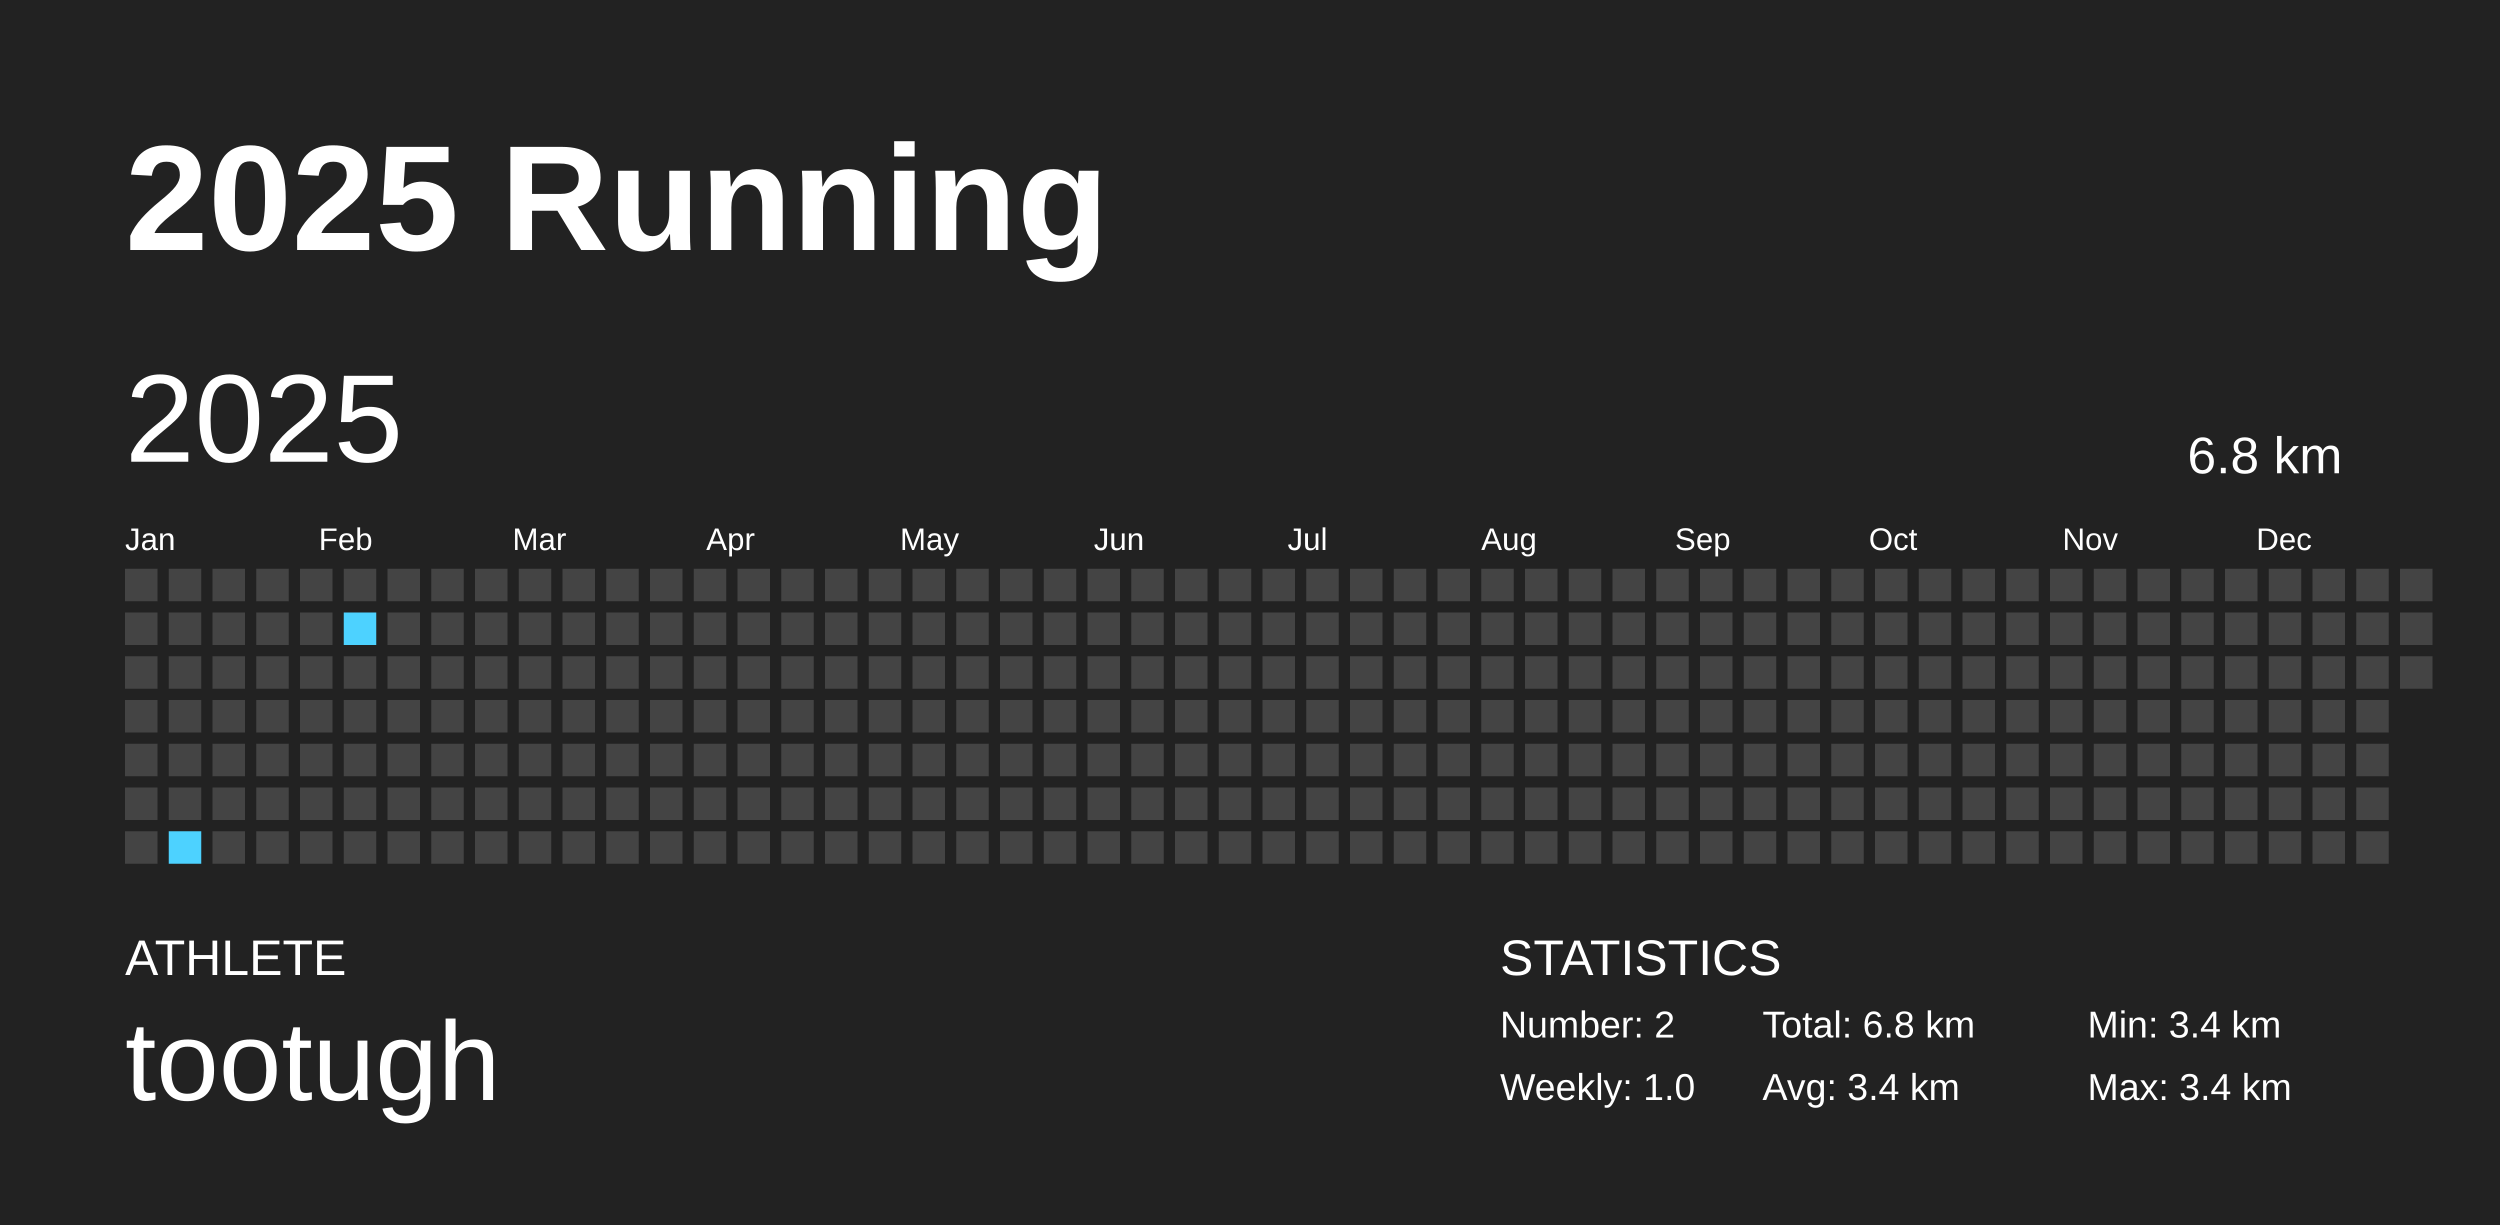
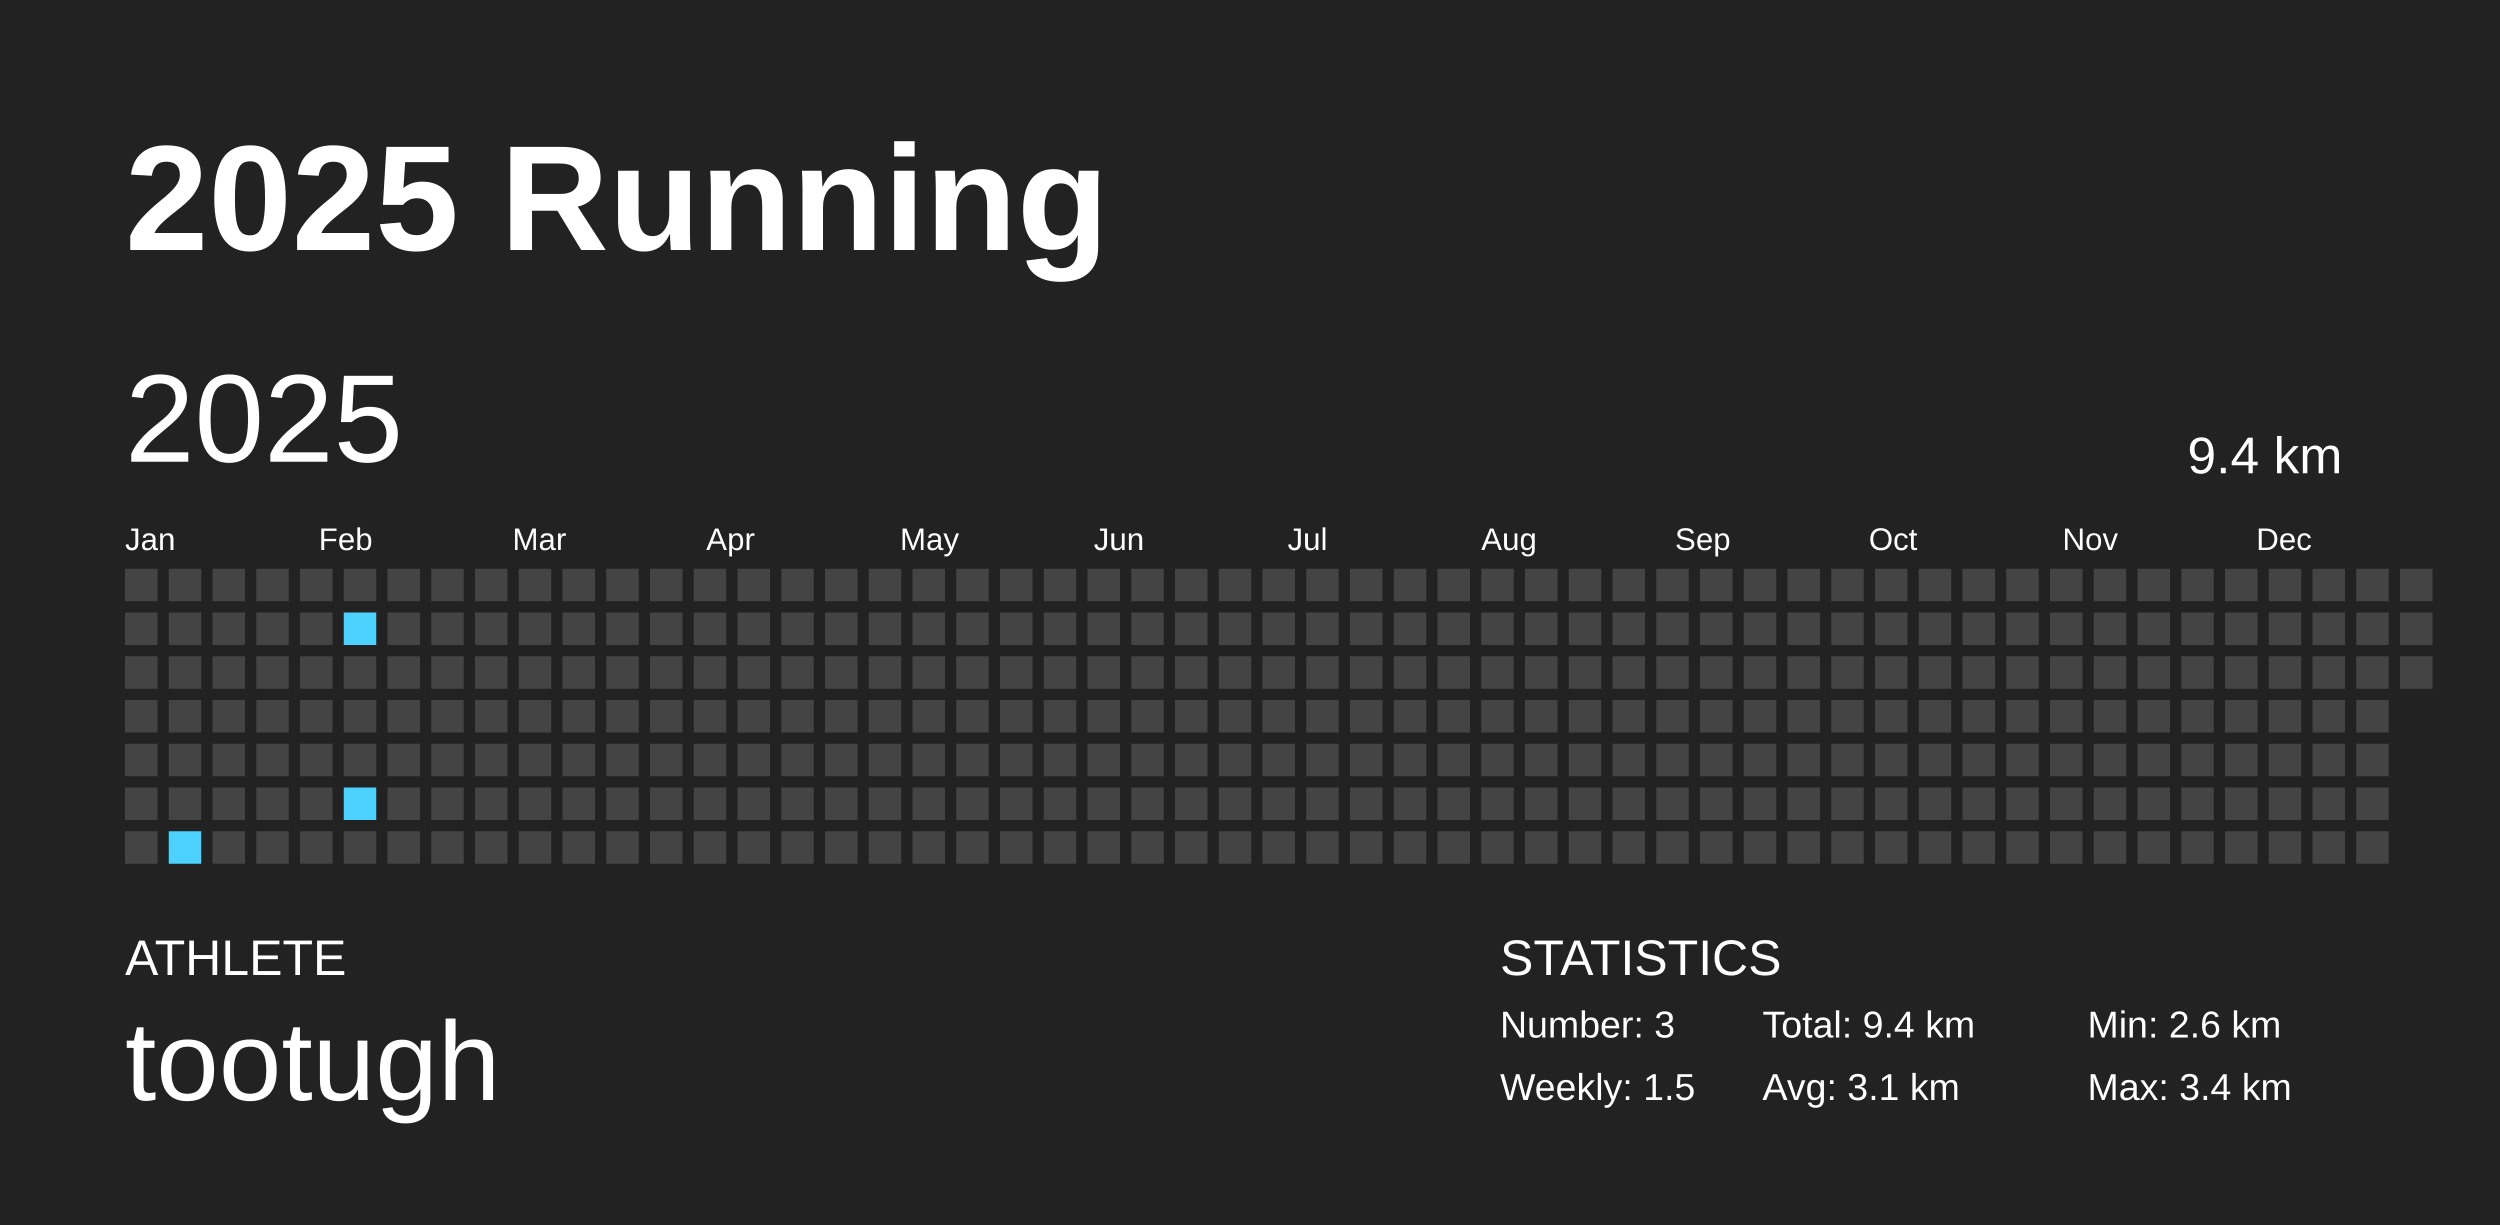
<svg xmlns="http://www.w3.org/2000/svg" baseProfile="full" height="98mm" version="1.1" viewBox="0,0,200,98" width="200mm">
  <defs />
  <rect fill="#222222" height="98" width="200" x="0" y="0" />
  <text fill="#FFFFFF" style="font-size:12px; font-family:Arial; font-weight:bold;" x="10" y="20">2025 Running</text>
  <text fill="#FFFFFF" style="font-size:4px; font-family:Arial" x="10" y="78">ATHLETE</text>
  <text fill="#FFFFFF" style="font-size:9px; font-family:Arial" x="10" y="88">tootugh</text>
  <text fill="#FFFFFF" style="font-size:4px; font-family:Arial" x="120" y="78">STATISTICS</text>
-   <text fill="#FFFFFF" style="font-size:3px; font-family:Arial" x="120" y="83">Number: 2</text>
-   <text fill="#FFFFFF" style="font-size:3px; font-family:Arial" x="120" y="88">Weekly: 1.0</text>
-   <text fill="#FFFFFF" style="font-size:3px; font-family:Arial" x="141" y="83">Total: 6.8 km</text>
-   <text fill="#FFFFFF" style="font-size:3px; font-family:Arial" x="141" y="88">Avg: 3.4 km</text>
-   <text fill="#FFFFFF" style="font-size:3px; font-family:Arial" x="167" y="83">Min: 3.4 km</text>
+   <text fill="#FFFFFF" style="font-size:3px; font-family:Arial" x="120" y="83">Number: 3</text>
+   <text fill="#FFFFFF" style="font-size:3px; font-family:Arial" x="120" y="88">Weekly: 1.5</text>
+   <text fill="#FFFFFF" style="font-size:3px; font-family:Arial" x="141" y="83">Total: 9.4 km</text>
+   <text fill="#FFFFFF" style="font-size:3px; font-family:Arial" x="141" y="88">Avg: 3.1 km</text>
+   <text fill="#FFFFFF" style="font-size:3px; font-family:Arial" x="167" y="83">Min: 2.6 km</text>
  <text fill="#FFFFFF" style="font-size:3px; font-family:Arial" x="167" y="88">Max: 3.4 km</text>
  <text dominant-baseline="hanging" fill="#FFFFFF" style="font-size:10.0px; font-family:Arial;" x="10" y="30">2025</text>
-   <text dominant-baseline="hanging" fill="#FFFFFF" style="font-size:4.125px; font-family:Arial;" x="175" y="35">6.8 km</text>
+   <text dominant-baseline="hanging" fill="#FFFFFF" style="font-size:4.125px; font-family:Arial;" x="175" y="35">9.4 km</text>
  <text fill="#FFFFFF" style="font-size:2.5px; font-family:Arial" x="10.0" y="44">Jan</text>
  <text fill="#FFFFFF" style="font-size:2.5px; font-family:Arial" x="25.5" y="44">Feb</text>
  <text fill="#FFFFFF" style="font-size:2.5px; font-family:Arial" x="41.0" y="44">Mar</text>
  <text fill="#FFFFFF" style="font-size:2.5px; font-family:Arial" x="56.5" y="44">Apr</text>
  <text fill="#FFFFFF" style="font-size:2.5px; font-family:Arial" x="72.0" y="44">May</text>
  <text fill="#FFFFFF" style="font-size:2.5px; font-family:Arial" x="87.5" y="44">Jun</text>
  <text fill="#FFFFFF" style="font-size:2.5px; font-family:Arial" x="103.0" y="44">Jul</text>
  <text fill="#FFFFFF" style="font-size:2.5px; font-family:Arial" x="118.5" y="44">Aug</text>
  <text fill="#FFFFFF" style="font-size:2.5px; font-family:Arial" x="134.0" y="44">Sep</text>
  <text fill="#FFFFFF" style="font-size:2.5px; font-family:Arial" x="149.5" y="44">Oct</text>
  <text fill="#FFFFFF" style="font-size:2.5px; font-family:Arial" x="165.0" y="44">Nov</text>
  <text fill="#FFFFFF" style="font-size:2.5px; font-family:Arial" x="180.5" y="44">Dec</text>
  <rect fill="#444444" height="2.6" width="2.6" x="10.0" y="45.5" />
  <rect fill="#444444" height="2.6" width="2.6" x="10.0" y="49.0" />
  <rect fill="#444444" height="2.6" width="2.6" x="10.0" y="52.5" />
  <rect fill="#444444" height="2.6" width="2.6" x="10.0" y="56.0" />
  <rect fill="#444444" height="2.6" width="2.6" x="10.0" y="59.5" />
  <rect fill="#444444" height="2.6" width="2.6" x="10.0" y="63.0" />
  <rect fill="#444444" height="2.6" width="2.6" x="10.0" y="66.5" />
  <rect fill="#444444" height="2.6" width="2.6" x="13.5" y="45.5" />
  <rect fill="#444444" height="2.6" width="2.6" x="13.5" y="49.0" />
  <rect fill="#444444" height="2.6" width="2.6" x="13.5" y="52.5" />
  <rect fill="#444444" height="2.6" width="2.6" x="13.5" y="56.0" />
  <rect fill="#444444" height="2.6" width="2.6" x="13.5" y="59.5" />
  <rect fill="#444444" height="2.6" width="2.6" x="13.5" y="63.0" />
  <rect fill="#4dd2ff" height="2.6" width="2.6" x="13.5" y="66.5" />
  <rect fill="#444444" height="2.6" width="2.6" x="17.0" y="45.5" />
  <rect fill="#444444" height="2.6" width="2.6" x="17.0" y="49.0" />
  <rect fill="#444444" height="2.6" width="2.6" x="17.0" y="52.5" />
  <rect fill="#444444" height="2.6" width="2.6" x="17.0" y="56.0" />
  <rect fill="#444444" height="2.6" width="2.6" x="17.0" y="59.5" />
  <rect fill="#444444" height="2.6" width="2.6" x="17.0" y="63.0" />
  <rect fill="#444444" height="2.6" width="2.6" x="17.0" y="66.5" />
  <rect fill="#444444" height="2.6" width="2.6" x="20.5" y="45.5" />
  <rect fill="#444444" height="2.6" width="2.6" x="20.5" y="49.0" />
  <rect fill="#444444" height="2.6" width="2.6" x="20.5" y="52.5" />
  <rect fill="#444444" height="2.6" width="2.6" x="20.5" y="56.0" />
  <rect fill="#444444" height="2.6" width="2.6" x="20.5" y="59.5" />
  <rect fill="#444444" height="2.6" width="2.6" x="20.5" y="63.0" />
  <rect fill="#444444" height="2.6" width="2.6" x="20.5" y="66.5" />
  <rect fill="#444444" height="2.6" width="2.6" x="24.0" y="45.5" />
  <rect fill="#444444" height="2.6" width="2.6" x="24.0" y="49.0" />
  <rect fill="#444444" height="2.6" width="2.6" x="24.0" y="52.5" />
  <rect fill="#444444" height="2.6" width="2.6" x="24.0" y="56.0" />
  <rect fill="#444444" height="2.6" width="2.6" x="24.0" y="59.5" />
  <rect fill="#444444" height="2.6" width="2.6" x="24.0" y="63.0" />
  <rect fill="#444444" height="2.6" width="2.6" x="24.0" y="66.5" />
  <rect fill="#444444" height="2.6" width="2.6" x="27.5" y="45.5" />
  <rect fill="#4dd2ff" height="2.6" width="2.6" x="27.5" y="49.0" />
  <rect fill="#444444" height="2.6" width="2.6" x="27.5" y="52.5" />
  <rect fill="#444444" height="2.6" width="2.6" x="27.5" y="56.0" />
  <rect fill="#444444" height="2.6" width="2.6" x="27.5" y="59.5" />
-   <rect fill="#444444" height="2.6" width="2.6" x="27.5" y="63.0" />
+   <rect fill="#4dd2ff" height="2.6" width="2.6" x="27.5" y="63.0" />
  <rect fill="#444444" height="2.6" width="2.6" x="27.5" y="66.5" />
  <rect fill="#444444" height="2.6" width="2.6" x="31.0" y="45.5" />
  <rect fill="#444444" height="2.6" width="2.6" x="31.0" y="49.0" />
  <rect fill="#444444" height="2.6" width="2.6" x="31.0" y="52.5" />
  <rect fill="#444444" height="2.6" width="2.6" x="31.0" y="56.0" />
  <rect fill="#444444" height="2.6" width="2.6" x="31.0" y="59.5" />
  <rect fill="#444444" height="2.6" width="2.6" x="31.0" y="63.0" />
  <rect fill="#444444" height="2.6" width="2.6" x="31.0" y="66.5" />
  <rect fill="#444444" height="2.6" width="2.6" x="34.5" y="45.5" />
  <rect fill="#444444" height="2.6" width="2.6" x="34.5" y="49.0" />
  <rect fill="#444444" height="2.6" width="2.6" x="34.5" y="52.5" />
  <rect fill="#444444" height="2.6" width="2.6" x="34.5" y="56.0" />
  <rect fill="#444444" height="2.6" width="2.6" x="34.5" y="59.5" />
  <rect fill="#444444" height="2.6" width="2.6" x="34.5" y="63.0" />
  <rect fill="#444444" height="2.6" width="2.6" x="34.5" y="66.5" />
  <rect fill="#444444" height="2.6" width="2.6" x="38.0" y="45.5" />
  <rect fill="#444444" height="2.6" width="2.6" x="38.0" y="49.0" />
  <rect fill="#444444" height="2.6" width="2.6" x="38.0" y="52.5" />
  <rect fill="#444444" height="2.6" width="2.6" x="38.0" y="56.0" />
  <rect fill="#444444" height="2.6" width="2.6" x="38.0" y="59.5" />
  <rect fill="#444444" height="2.6" width="2.6" x="38.0" y="63.0" />
  <rect fill="#444444" height="2.6" width="2.6" x="38.0" y="66.5" />
  <rect fill="#444444" height="2.6" width="2.6" x="41.5" y="45.5" />
  <rect fill="#444444" height="2.6" width="2.6" x="41.5" y="49.0" />
  <rect fill="#444444" height="2.6" width="2.6" x="41.5" y="52.5" />
  <rect fill="#444444" height="2.6" width="2.6" x="41.5" y="56.0" />
  <rect fill="#444444" height="2.6" width="2.6" x="41.5" y="59.5" />
  <rect fill="#444444" height="2.6" width="2.6" x="41.5" y="63.0" />
  <rect fill="#444444" height="2.6" width="2.6" x="41.5" y="66.5" />
  <rect fill="#444444" height="2.6" width="2.6" x="45.0" y="45.5" />
  <rect fill="#444444" height="2.6" width="2.6" x="45.0" y="49.0" />
  <rect fill="#444444" height="2.6" width="2.6" x="45.0" y="52.5" />
  <rect fill="#444444" height="2.6" width="2.6" x="45.0" y="56.0" />
  <rect fill="#444444" height="2.6" width="2.6" x="45.0" y="59.5" />
  <rect fill="#444444" height="2.6" width="2.6" x="45.0" y="63.0" />
  <rect fill="#444444" height="2.6" width="2.6" x="45.0" y="66.5" />
  <rect fill="#444444" height="2.6" width="2.6" x="48.5" y="45.5" />
  <rect fill="#444444" height="2.6" width="2.6" x="48.5" y="49.0" />
  <rect fill="#444444" height="2.6" width="2.6" x="48.5" y="52.5" />
  <rect fill="#444444" height="2.6" width="2.6" x="48.5" y="56.0" />
  <rect fill="#444444" height="2.6" width="2.6" x="48.5" y="59.5" />
  <rect fill="#444444" height="2.6" width="2.6" x="48.5" y="63.0" />
  <rect fill="#444444" height="2.6" width="2.6" x="48.5" y="66.5" />
  <rect fill="#444444" height="2.6" width="2.6" x="52.0" y="45.5" />
  <rect fill="#444444" height="2.6" width="2.6" x="52.0" y="49.0" />
  <rect fill="#444444" height="2.6" width="2.6" x="52.0" y="52.5" />
  <rect fill="#444444" height="2.6" width="2.6" x="52.0" y="56.0" />
  <rect fill="#444444" height="2.6" width="2.6" x="52.0" y="59.5" />
  <rect fill="#444444" height="2.6" width="2.6" x="52.0" y="63.0" />
  <rect fill="#444444" height="2.6" width="2.6" x="52.0" y="66.5" />
  <rect fill="#444444" height="2.6" width="2.6" x="55.5" y="45.5" />
  <rect fill="#444444" height="2.6" width="2.6" x="55.5" y="49.0" />
  <rect fill="#444444" height="2.6" width="2.6" x="55.5" y="52.5" />
  <rect fill="#444444" height="2.6" width="2.6" x="55.5" y="56.0" />
  <rect fill="#444444" height="2.6" width="2.6" x="55.5" y="59.5" />
  <rect fill="#444444" height="2.6" width="2.6" x="55.5" y="63.0" />
  <rect fill="#444444" height="2.6" width="2.6" x="55.5" y="66.5" />
  <rect fill="#444444" height="2.6" width="2.6" x="59.0" y="45.5" />
  <rect fill="#444444" height="2.6" width="2.6" x="59.0" y="49.0" />
  <rect fill="#444444" height="2.6" width="2.6" x="59.0" y="52.5" />
  <rect fill="#444444" height="2.6" width="2.6" x="59.0" y="56.0" />
  <rect fill="#444444" height="2.6" width="2.6" x="59.0" y="59.5" />
  <rect fill="#444444" height="2.6" width="2.6" x="59.0" y="63.0" />
  <rect fill="#444444" height="2.6" width="2.6" x="59.0" y="66.5" />
  <rect fill="#444444" height="2.6" width="2.6" x="62.5" y="45.5" />
  <rect fill="#444444" height="2.6" width="2.6" x="62.5" y="49.0" />
  <rect fill="#444444" height="2.6" width="2.6" x="62.5" y="52.5" />
  <rect fill="#444444" height="2.6" width="2.6" x="62.5" y="56.0" />
  <rect fill="#444444" height="2.6" width="2.6" x="62.5" y="59.5" />
  <rect fill="#444444" height="2.6" width="2.6" x="62.5" y="63.0" />
  <rect fill="#444444" height="2.6" width="2.6" x="62.5" y="66.5" />
  <rect fill="#444444" height="2.6" width="2.6" x="66.0" y="45.5" />
  <rect fill="#444444" height="2.6" width="2.6" x="66.0" y="49.0" />
  <rect fill="#444444" height="2.6" width="2.6" x="66.0" y="52.5" />
  <rect fill="#444444" height="2.6" width="2.6" x="66.0" y="56.0" />
  <rect fill="#444444" height="2.6" width="2.6" x="66.0" y="59.5" />
  <rect fill="#444444" height="2.6" width="2.6" x="66.0" y="63.0" />
  <rect fill="#444444" height="2.6" width="2.6" x="66.0" y="66.5" />
  <rect fill="#444444" height="2.6" width="2.6" x="69.5" y="45.5" />
  <rect fill="#444444" height="2.6" width="2.6" x="69.5" y="49.0" />
  <rect fill="#444444" height="2.6" width="2.6" x="69.5" y="52.5" />
  <rect fill="#444444" height="2.6" width="2.6" x="69.5" y="56.0" />
  <rect fill="#444444" height="2.6" width="2.6" x="69.5" y="59.5" />
  <rect fill="#444444" height="2.6" width="2.6" x="69.5" y="63.0" />
  <rect fill="#444444" height="2.6" width="2.6" x="69.5" y="66.5" />
  <rect fill="#444444" height="2.6" width="2.6" x="73.0" y="45.5" />
  <rect fill="#444444" height="2.6" width="2.6" x="73.0" y="49.0" />
  <rect fill="#444444" height="2.6" width="2.6" x="73.0" y="52.5" />
  <rect fill="#444444" height="2.6" width="2.6" x="73.0" y="56.0" />
  <rect fill="#444444" height="2.6" width="2.6" x="73.0" y="59.5" />
  <rect fill="#444444" height="2.6" width="2.6" x="73.0" y="63.0" />
  <rect fill="#444444" height="2.6" width="2.6" x="73.0" y="66.5" />
  <rect fill="#444444" height="2.6" width="2.6" x="76.5" y="45.5" />
  <rect fill="#444444" height="2.6" width="2.6" x="76.5" y="49.0" />
  <rect fill="#444444" height="2.6" width="2.6" x="76.5" y="52.5" />
  <rect fill="#444444" height="2.6" width="2.6" x="76.5" y="56.0" />
  <rect fill="#444444" height="2.6" width="2.6" x="76.5" y="59.5" />
  <rect fill="#444444" height="2.6" width="2.6" x="76.5" y="63.0" />
  <rect fill="#444444" height="2.6" width="2.6" x="76.5" y="66.5" />
  <rect fill="#444444" height="2.6" width="2.6" x="80.0" y="45.5" />
  <rect fill="#444444" height="2.6" width="2.6" x="80.0" y="49.0" />
  <rect fill="#444444" height="2.6" width="2.6" x="80.0" y="52.5" />
  <rect fill="#444444" height="2.6" width="2.6" x="80.0" y="56.0" />
  <rect fill="#444444" height="2.6" width="2.6" x="80.0" y="59.5" />
  <rect fill="#444444" height="2.6" width="2.6" x="80.0" y="63.0" />
  <rect fill="#444444" height="2.6" width="2.6" x="80.0" y="66.5" />
  <rect fill="#444444" height="2.6" width="2.6" x="83.5" y="45.5" />
  <rect fill="#444444" height="2.6" width="2.6" x="83.5" y="49.0" />
  <rect fill="#444444" height="2.6" width="2.6" x="83.5" y="52.5" />
  <rect fill="#444444" height="2.6" width="2.6" x="83.5" y="56.0" />
  <rect fill="#444444" height="2.6" width="2.6" x="83.5" y="59.5" />
  <rect fill="#444444" height="2.6" width="2.6" x="83.5" y="63.0" />
  <rect fill="#444444" height="2.6" width="2.6" x="83.5" y="66.5" />
  <rect fill="#444444" height="2.6" width="2.6" x="87.0" y="45.5" />
  <rect fill="#444444" height="2.6" width="2.6" x="87.0" y="49.0" />
  <rect fill="#444444" height="2.6" width="2.6" x="87.0" y="52.5" />
  <rect fill="#444444" height="2.6" width="2.6" x="87.0" y="56.0" />
  <rect fill="#444444" height="2.6" width="2.6" x="87.0" y="59.5" />
  <rect fill="#444444" height="2.6" width="2.6" x="87.0" y="63.0" />
  <rect fill="#444444" height="2.6" width="2.6" x="87.0" y="66.5" />
  <rect fill="#444444" height="2.6" width="2.6" x="90.5" y="45.5" />
  <rect fill="#444444" height="2.6" width="2.6" x="90.5" y="49.0" />
  <rect fill="#444444" height="2.6" width="2.6" x="90.5" y="52.5" />
  <rect fill="#444444" height="2.6" width="2.6" x="90.5" y="56.0" />
  <rect fill="#444444" height="2.6" width="2.6" x="90.5" y="59.5" />
  <rect fill="#444444" height="2.6" width="2.6" x="90.5" y="63.0" />
  <rect fill="#444444" height="2.6" width="2.6" x="90.5" y="66.5" />
  <rect fill="#444444" height="2.6" width="2.6" x="94.0" y="45.5" />
  <rect fill="#444444" height="2.6" width="2.6" x="94.0" y="49.0" />
  <rect fill="#444444" height="2.6" width="2.6" x="94.0" y="52.5" />
  <rect fill="#444444" height="2.6" width="2.6" x="94.0" y="56.0" />
  <rect fill="#444444" height="2.6" width="2.6" x="94.0" y="59.5" />
  <rect fill="#444444" height="2.6" width="2.6" x="94.0" y="63.0" />
  <rect fill="#444444" height="2.6" width="2.6" x="94.0" y="66.5" />
  <rect fill="#444444" height="2.6" width="2.6" x="97.5" y="45.5" />
  <rect fill="#444444" height="2.6" width="2.6" x="97.5" y="49.0" />
  <rect fill="#444444" height="2.6" width="2.6" x="97.5" y="52.5" />
  <rect fill="#444444" height="2.6" width="2.6" x="97.5" y="56.0" />
  <rect fill="#444444" height="2.6" width="2.6" x="97.5" y="59.5" />
  <rect fill="#444444" height="2.6" width="2.6" x="97.5" y="63.0" />
  <rect fill="#444444" height="2.6" width="2.6" x="97.5" y="66.5" />
  <rect fill="#444444" height="2.6" width="2.6" x="101.0" y="45.5" />
  <rect fill="#444444" height="2.6" width="2.6" x="101.0" y="49.0" />
  <rect fill="#444444" height="2.6" width="2.6" x="101.0" y="52.5" />
  <rect fill="#444444" height="2.6" width="2.6" x="101.0" y="56.0" />
  <rect fill="#444444" height="2.6" width="2.6" x="101.0" y="59.5" />
  <rect fill="#444444" height="2.6" width="2.6" x="101.0" y="63.0" />
  <rect fill="#444444" height="2.6" width="2.6" x="101.0" y="66.5" />
  <rect fill="#444444" height="2.6" width="2.6" x="104.5" y="45.5" />
  <rect fill="#444444" height="2.6" width="2.6" x="104.5" y="49.0" />
  <rect fill="#444444" height="2.6" width="2.6" x="104.5" y="52.5" />
  <rect fill="#444444" height="2.6" width="2.6" x="104.5" y="56.0" />
  <rect fill="#444444" height="2.6" width="2.6" x="104.5" y="59.5" />
  <rect fill="#444444" height="2.6" width="2.6" x="104.5" y="63.0" />
  <rect fill="#444444" height="2.6" width="2.6" x="104.5" y="66.5" />
  <rect fill="#444444" height="2.6" width="2.6" x="108.0" y="45.5" />
  <rect fill="#444444" height="2.6" width="2.6" x="108.0" y="49.0" />
  <rect fill="#444444" height="2.6" width="2.6" x="108.0" y="52.5" />
  <rect fill="#444444" height="2.6" width="2.6" x="108.0" y="56.0" />
  <rect fill="#444444" height="2.6" width="2.6" x="108.0" y="59.5" />
  <rect fill="#444444" height="2.6" width="2.6" x="108.0" y="63.0" />
  <rect fill="#444444" height="2.6" width="2.6" x="108.0" y="66.5" />
  <rect fill="#444444" height="2.6" width="2.6" x="111.5" y="45.5" />
  <rect fill="#444444" height="2.6" width="2.6" x="111.5" y="49.0" />
  <rect fill="#444444" height="2.6" width="2.6" x="111.5" y="52.5" />
  <rect fill="#444444" height="2.6" width="2.6" x="111.5" y="56.0" />
  <rect fill="#444444" height="2.6" width="2.6" x="111.5" y="59.5" />
  <rect fill="#444444" height="2.6" width="2.6" x="111.5" y="63.0" />
  <rect fill="#444444" height="2.6" width="2.6" x="111.5" y="66.5" />
  <rect fill="#444444" height="2.6" width="2.6" x="115.0" y="45.5" />
  <rect fill="#444444" height="2.6" width="2.6" x="115.0" y="49.0" />
  <rect fill="#444444" height="2.6" width="2.6" x="115.0" y="52.5" />
  <rect fill="#444444" height="2.6" width="2.6" x="115.0" y="56.0" />
  <rect fill="#444444" height="2.6" width="2.6" x="115.0" y="59.5" />
  <rect fill="#444444" height="2.6" width="2.6" x="115.0" y="63.0" />
  <rect fill="#444444" height="2.6" width="2.6" x="115.0" y="66.5" />
  <rect fill="#444444" height="2.6" width="2.6" x="118.5" y="45.5" />
  <rect fill="#444444" height="2.6" width="2.6" x="118.5" y="49.0" />
  <rect fill="#444444" height="2.6" width="2.6" x="118.5" y="52.5" />
  <rect fill="#444444" height="2.6" width="2.6" x="118.5" y="56.0" />
  <rect fill="#444444" height="2.6" width="2.6" x="118.5" y="59.5" />
  <rect fill="#444444" height="2.6" width="2.6" x="118.5" y="63.0" />
  <rect fill="#444444" height="2.6" width="2.6" x="118.5" y="66.5" />
  <rect fill="#444444" height="2.6" width="2.6" x="122.0" y="45.5" />
  <rect fill="#444444" height="2.6" width="2.6" x="122.0" y="49.0" />
  <rect fill="#444444" height="2.6" width="2.6" x="122.0" y="52.5" />
  <rect fill="#444444" height="2.6" width="2.6" x="122.0" y="56.0" />
  <rect fill="#444444" height="2.6" width="2.6" x="122.0" y="59.5" />
  <rect fill="#444444" height="2.6" width="2.6" x="122.0" y="63.0" />
  <rect fill="#444444" height="2.6" width="2.6" x="122.0" y="66.5" />
  <rect fill="#444444" height="2.6" width="2.6" x="125.5" y="45.5" />
  <rect fill="#444444" height="2.6" width="2.6" x="125.5" y="49.0" />
  <rect fill="#444444" height="2.6" width="2.6" x="125.5" y="52.5" />
  <rect fill="#444444" height="2.6" width="2.6" x="125.5" y="56.0" />
  <rect fill="#444444" height="2.6" width="2.6" x="125.5" y="59.5" />
  <rect fill="#444444" height="2.6" width="2.6" x="125.5" y="63.0" />
  <rect fill="#444444" height="2.6" width="2.6" x="125.5" y="66.5" />
  <rect fill="#444444" height="2.6" width="2.6" x="129.0" y="45.5" />
  <rect fill="#444444" height="2.6" width="2.6" x="129.0" y="49.0" />
  <rect fill="#444444" height="2.6" width="2.6" x="129.0" y="52.5" />
  <rect fill="#444444" height="2.6" width="2.6" x="129.0" y="56.0" />
  <rect fill="#444444" height="2.6" width="2.6" x="129.0" y="59.5" />
  <rect fill="#444444" height="2.6" width="2.6" x="129.0" y="63.0" />
  <rect fill="#444444" height="2.6" width="2.6" x="129.0" y="66.5" />
  <rect fill="#444444" height="2.6" width="2.6" x="132.5" y="45.5" />
  <rect fill="#444444" height="2.6" width="2.6" x="132.5" y="49.0" />
  <rect fill="#444444" height="2.6" width="2.6" x="132.5" y="52.5" />
  <rect fill="#444444" height="2.6" width="2.6" x="132.5" y="56.0" />
  <rect fill="#444444" height="2.6" width="2.6" x="132.5" y="59.5" />
  <rect fill="#444444" height="2.6" width="2.6" x="132.5" y="63.0" />
  <rect fill="#444444" height="2.6" width="2.6" x="132.5" y="66.5" />
  <rect fill="#444444" height="2.6" width="2.6" x="136.0" y="45.5" />
  <rect fill="#444444" height="2.6" width="2.6" x="136.0" y="49.0" />
  <rect fill="#444444" height="2.6" width="2.6" x="136.0" y="52.5" />
  <rect fill="#444444" height="2.6" width="2.6" x="136.0" y="56.0" />
  <rect fill="#444444" height="2.6" width="2.6" x="136.0" y="59.5" />
  <rect fill="#444444" height="2.6" width="2.6" x="136.0" y="63.0" />
  <rect fill="#444444" height="2.6" width="2.6" x="136.0" y="66.5" />
  <rect fill="#444444" height="2.6" width="2.6" x="139.5" y="45.5" />
  <rect fill="#444444" height="2.6" width="2.6" x="139.5" y="49.0" />
  <rect fill="#444444" height="2.6" width="2.6" x="139.5" y="52.5" />
  <rect fill="#444444" height="2.6" width="2.6" x="139.5" y="56.0" />
  <rect fill="#444444" height="2.6" width="2.6" x="139.5" y="59.5" />
  <rect fill="#444444" height="2.6" width="2.6" x="139.5" y="63.0" />
  <rect fill="#444444" height="2.6" width="2.6" x="139.5" y="66.5" />
  <rect fill="#444444" height="2.6" width="2.6" x="143.0" y="45.5" />
  <rect fill="#444444" height="2.6" width="2.6" x="143.0" y="49.0" />
  <rect fill="#444444" height="2.6" width="2.6" x="143.0" y="52.5" />
  <rect fill="#444444" height="2.6" width="2.6" x="143.0" y="56.0" />
  <rect fill="#444444" height="2.6" width="2.6" x="143.0" y="59.5" />
  <rect fill="#444444" height="2.6" width="2.6" x="143.0" y="63.0" />
  <rect fill="#444444" height="2.6" width="2.6" x="143.0" y="66.5" />
  <rect fill="#444444" height="2.6" width="2.6" x="146.5" y="45.5" />
  <rect fill="#444444" height="2.6" width="2.6" x="146.5" y="49.0" />
  <rect fill="#444444" height="2.6" width="2.6" x="146.5" y="52.5" />
  <rect fill="#444444" height="2.6" width="2.6" x="146.5" y="56.0" />
  <rect fill="#444444" height="2.6" width="2.6" x="146.5" y="59.5" />
  <rect fill="#444444" height="2.6" width="2.6" x="146.5" y="63.0" />
  <rect fill="#444444" height="2.6" width="2.6" x="146.5" y="66.5" />
  <rect fill="#444444" height="2.6" width="2.6" x="150.0" y="45.5" />
  <rect fill="#444444" height="2.6" width="2.6" x="150.0" y="49.0" />
  <rect fill="#444444" height="2.6" width="2.6" x="150.0" y="52.5" />
  <rect fill="#444444" height="2.6" width="2.6" x="150.0" y="56.0" />
  <rect fill="#444444" height="2.6" width="2.6" x="150.0" y="59.5" />
  <rect fill="#444444" height="2.6" width="2.6" x="150.0" y="63.0" />
  <rect fill="#444444" height="2.6" width="2.6" x="150.0" y="66.5" />
  <rect fill="#444444" height="2.6" width="2.6" x="153.5" y="45.5" />
  <rect fill="#444444" height="2.6" width="2.6" x="153.5" y="49.0" />
  <rect fill="#444444" height="2.6" width="2.6" x="153.5" y="52.5" />
  <rect fill="#444444" height="2.6" width="2.6" x="153.5" y="56.0" />
  <rect fill="#444444" height="2.6" width="2.6" x="153.5" y="59.5" />
  <rect fill="#444444" height="2.6" width="2.6" x="153.5" y="63.0" />
  <rect fill="#444444" height="2.6" width="2.6" x="153.5" y="66.5" />
  <rect fill="#444444" height="2.6" width="2.6" x="157.0" y="45.5" />
  <rect fill="#444444" height="2.6" width="2.6" x="157.0" y="49.0" />
  <rect fill="#444444" height="2.6" width="2.6" x="157.0" y="52.5" />
  <rect fill="#444444" height="2.6" width="2.6" x="157.0" y="56.0" />
  <rect fill="#444444" height="2.6" width="2.6" x="157.0" y="59.5" />
  <rect fill="#444444" height="2.6" width="2.6" x="157.0" y="63.0" />
  <rect fill="#444444" height="2.6" width="2.6" x="157.0" y="66.5" />
  <rect fill="#444444" height="2.6" width="2.6" x="160.5" y="45.5" />
  <rect fill="#444444" height="2.6" width="2.6" x="160.5" y="49.0" />
  <rect fill="#444444" height="2.6" width="2.6" x="160.5" y="52.5" />
  <rect fill="#444444" height="2.6" width="2.6" x="160.5" y="56.0" />
  <rect fill="#444444" height="2.6" width="2.6" x="160.5" y="59.5" />
  <rect fill="#444444" height="2.6" width="2.6" x="160.5" y="63.0" />
  <rect fill="#444444" height="2.6" width="2.6" x="160.5" y="66.5" />
  <rect fill="#444444" height="2.6" width="2.6" x="164.0" y="45.5" />
  <rect fill="#444444" height="2.6" width="2.6" x="164.0" y="49.0" />
  <rect fill="#444444" height="2.6" width="2.6" x="164.0" y="52.5" />
  <rect fill="#444444" height="2.6" width="2.6" x="164.0" y="56.0" />
  <rect fill="#444444" height="2.6" width="2.6" x="164.0" y="59.5" />
  <rect fill="#444444" height="2.6" width="2.6" x="164.0" y="63.0" />
  <rect fill="#444444" height="2.6" width="2.6" x="164.0" y="66.5" />
  <rect fill="#444444" height="2.6" width="2.6" x="167.5" y="45.5" />
  <rect fill="#444444" height="2.6" width="2.6" x="167.5" y="49.0" />
  <rect fill="#444444" height="2.6" width="2.6" x="167.5" y="52.5" />
  <rect fill="#444444" height="2.6" width="2.6" x="167.5" y="56.0" />
  <rect fill="#444444" height="2.6" width="2.6" x="167.5" y="59.5" />
  <rect fill="#444444" height="2.6" width="2.6" x="167.5" y="63.0" />
  <rect fill="#444444" height="2.6" width="2.6" x="167.5" y="66.5" />
  <rect fill="#444444" height="2.6" width="2.6" x="171.0" y="45.5" />
  <rect fill="#444444" height="2.6" width="2.6" x="171.0" y="49.0" />
  <rect fill="#444444" height="2.6" width="2.6" x="171.0" y="52.5" />
  <rect fill="#444444" height="2.6" width="2.6" x="171.0" y="56.0" />
  <rect fill="#444444" height="2.6" width="2.6" x="171.0" y="59.5" />
  <rect fill="#444444" height="2.6" width="2.6" x="171.0" y="63.0" />
  <rect fill="#444444" height="2.6" width="2.6" x="171.0" y="66.5" />
  <rect fill="#444444" height="2.6" width="2.6" x="174.5" y="45.5" />
  <rect fill="#444444" height="2.6" width="2.6" x="174.5" y="49.0" />
  <rect fill="#444444" height="2.6" width="2.6" x="174.5" y="52.5" />
  <rect fill="#444444" height="2.6" width="2.6" x="174.5" y="56.0" />
  <rect fill="#444444" height="2.6" width="2.6" x="174.5" y="59.5" />
  <rect fill="#444444" height="2.6" width="2.6" x="174.5" y="63.0" />
  <rect fill="#444444" height="2.6" width="2.6" x="174.5" y="66.5" />
  <rect fill="#444444" height="2.6" width="2.6" x="178.0" y="45.5" />
  <rect fill="#444444" height="2.6" width="2.6" x="178.0" y="49.0" />
  <rect fill="#444444" height="2.6" width="2.6" x="178.0" y="52.5" />
  <rect fill="#444444" height="2.6" width="2.6" x="178.0" y="56.0" />
  <rect fill="#444444" height="2.6" width="2.6" x="178.0" y="59.5" />
  <rect fill="#444444" height="2.6" width="2.6" x="178.0" y="63.0" />
  <rect fill="#444444" height="2.6" width="2.6" x="178.0" y="66.5" />
  <rect fill="#444444" height="2.6" width="2.6" x="181.5" y="45.5" />
  <rect fill="#444444" height="2.6" width="2.6" x="181.5" y="49.0" />
  <rect fill="#444444" height="2.6" width="2.6" x="181.5" y="52.5" />
  <rect fill="#444444" height="2.6" width="2.6" x="181.5" y="56.0" />
  <rect fill="#444444" height="2.6" width="2.6" x="181.5" y="59.5" />
  <rect fill="#444444" height="2.6" width="2.6" x="181.5" y="63.0" />
  <rect fill="#444444" height="2.6" width="2.6" x="181.5" y="66.5" />
  <rect fill="#444444" height="2.6" width="2.6" x="185.0" y="45.5" />
  <rect fill="#444444" height="2.6" width="2.6" x="185.0" y="49.0" />
  <rect fill="#444444" height="2.6" width="2.6" x="185.0" y="52.5" />
  <rect fill="#444444" height="2.6" width="2.6" x="185.0" y="56.0" />
  <rect fill="#444444" height="2.6" width="2.6" x="185.0" y="59.5" />
  <rect fill="#444444" height="2.6" width="2.6" x="185.0" y="63.0" />
  <rect fill="#444444" height="2.6" width="2.6" x="185.0" y="66.5" />
  <rect fill="#444444" height="2.6" width="2.6" x="188.5" y="45.5" />
  <rect fill="#444444" height="2.6" width="2.6" x="188.5" y="49.0" />
  <rect fill="#444444" height="2.6" width="2.6" x="188.5" y="52.5" />
  <rect fill="#444444" height="2.6" width="2.6" x="188.5" y="56.0" />
  <rect fill="#444444" height="2.6" width="2.6" x="188.5" y="59.5" />
  <rect fill="#444444" height="2.6" width="2.6" x="188.5" y="63.0" />
  <rect fill="#444444" height="2.6" width="2.6" x="188.5" y="66.5" />
  <rect fill="#444444" height="2.6" width="2.6" x="192.0" y="45.5" />
  <rect fill="#444444" height="2.6" width="2.6" x="192.0" y="49.0" />
  <rect fill="#444444" height="2.6" width="2.6" x="192.0" y="52.5" />
</svg>
